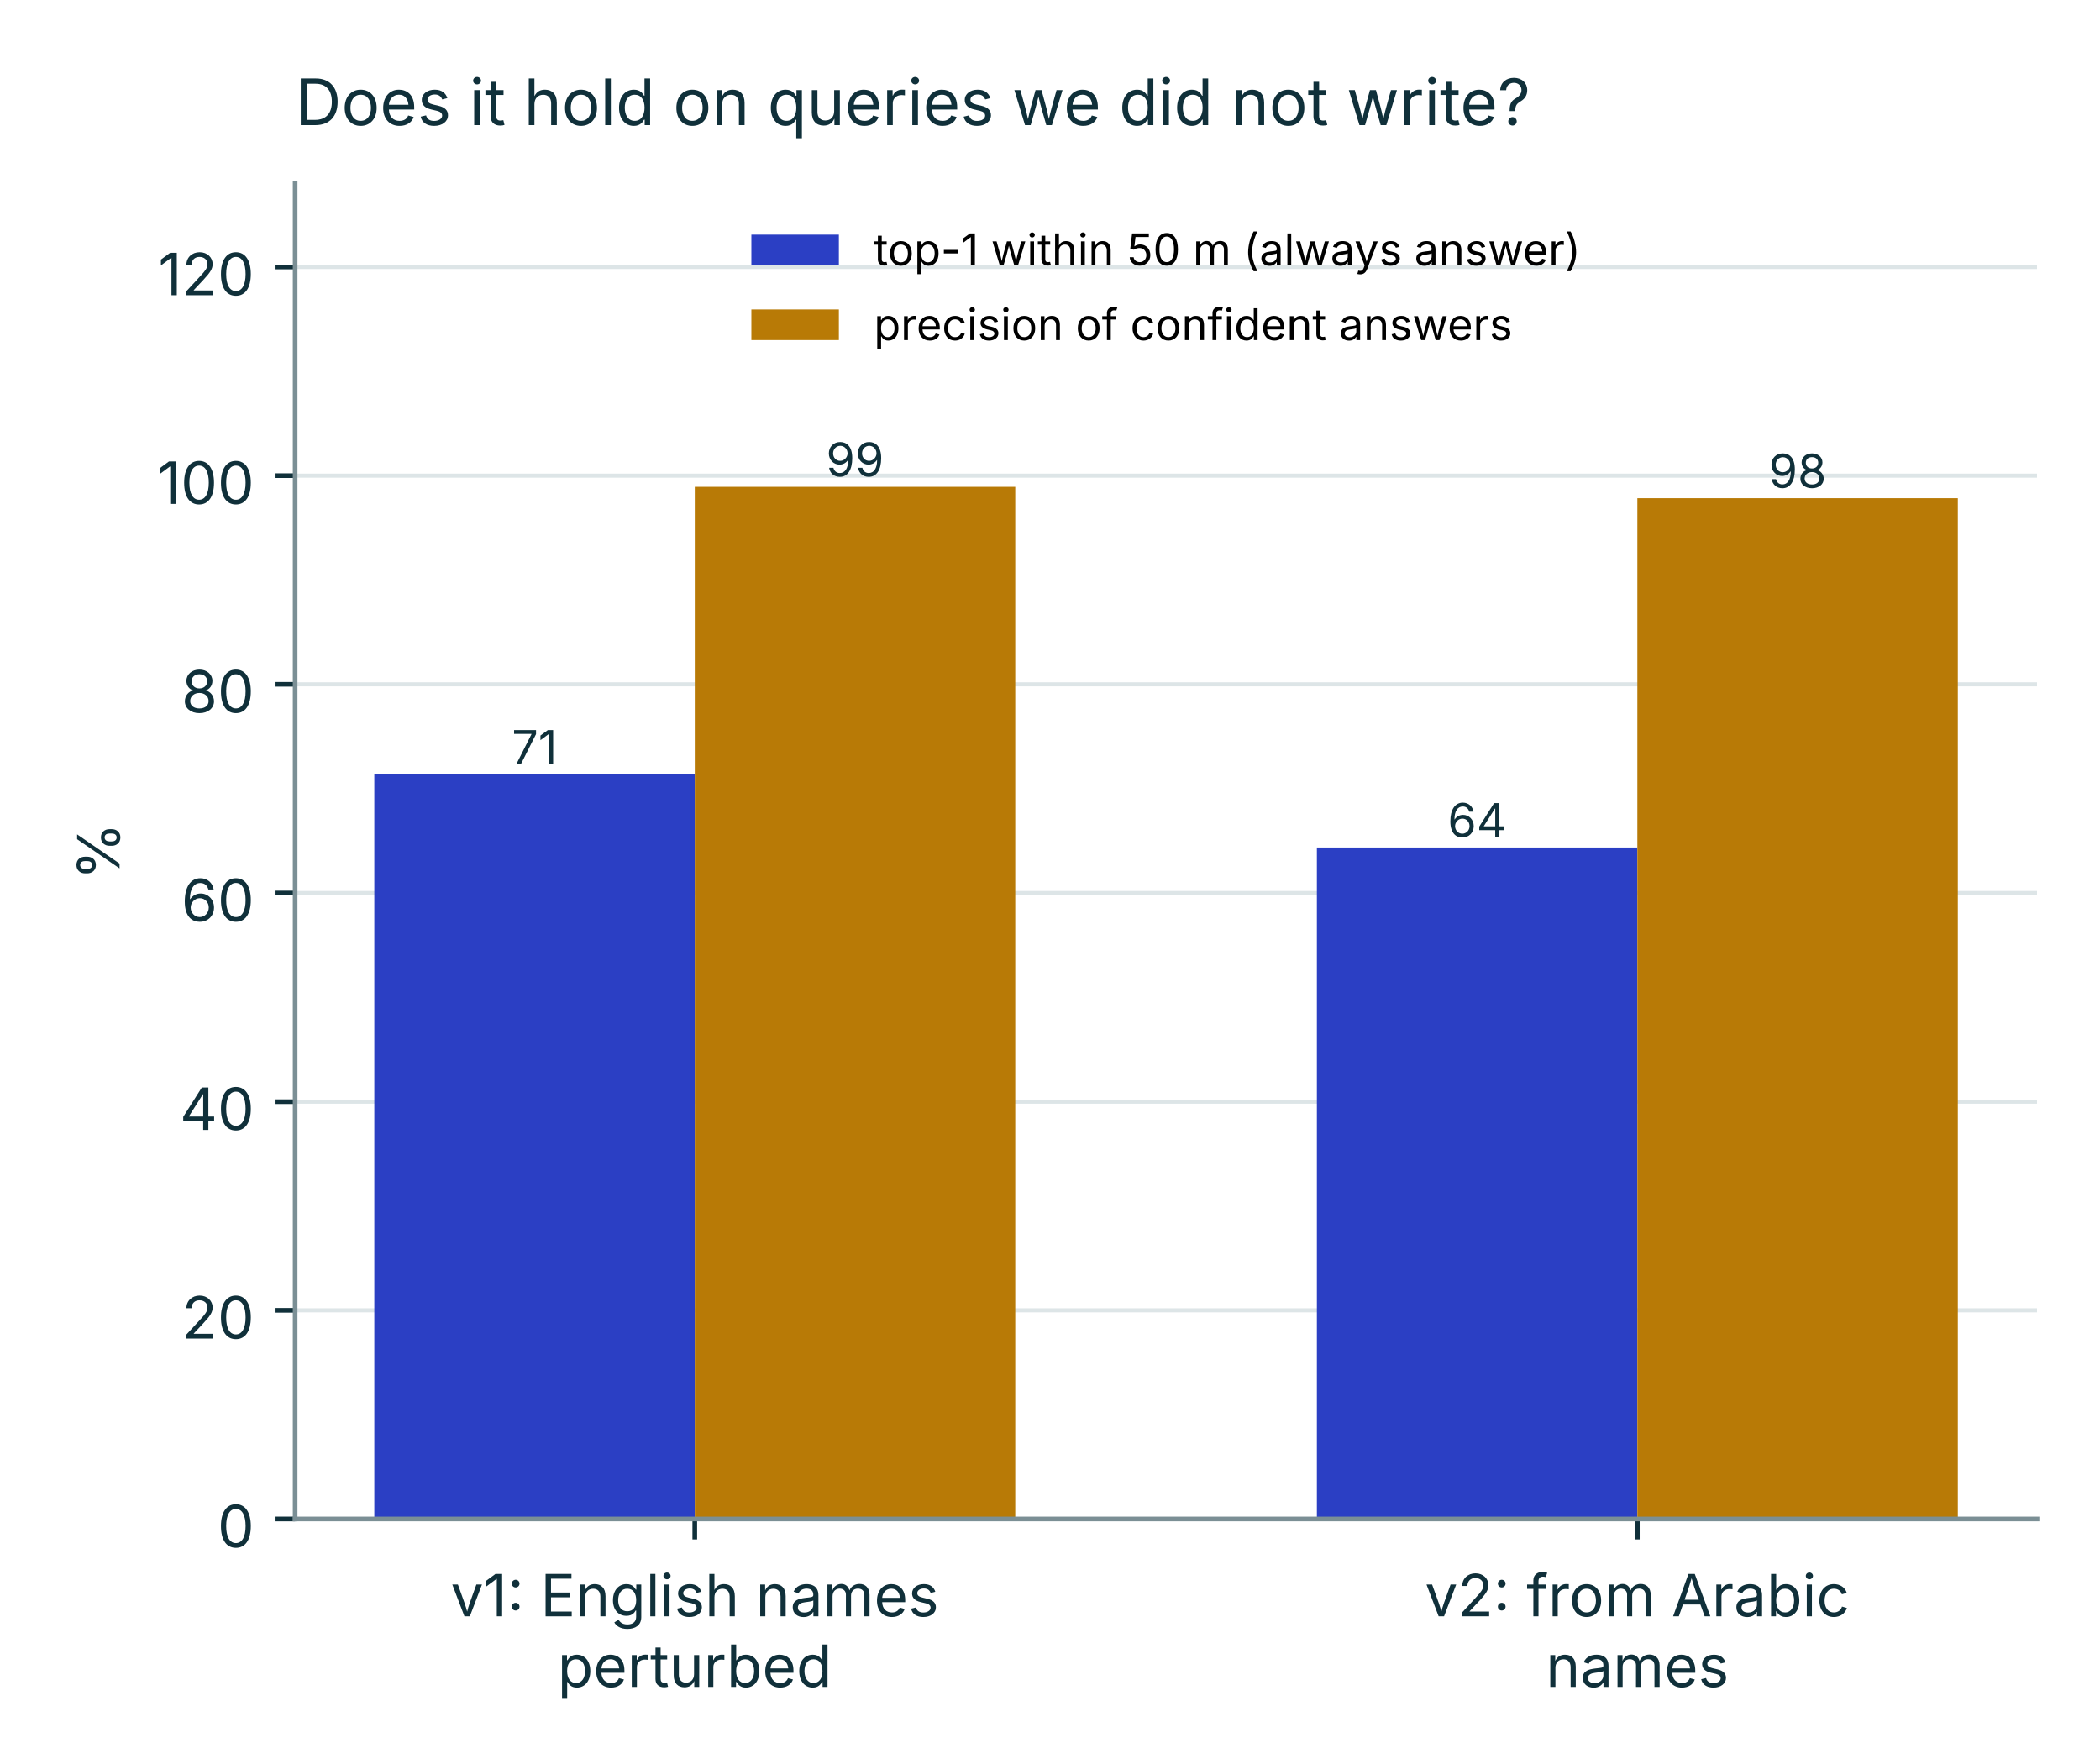
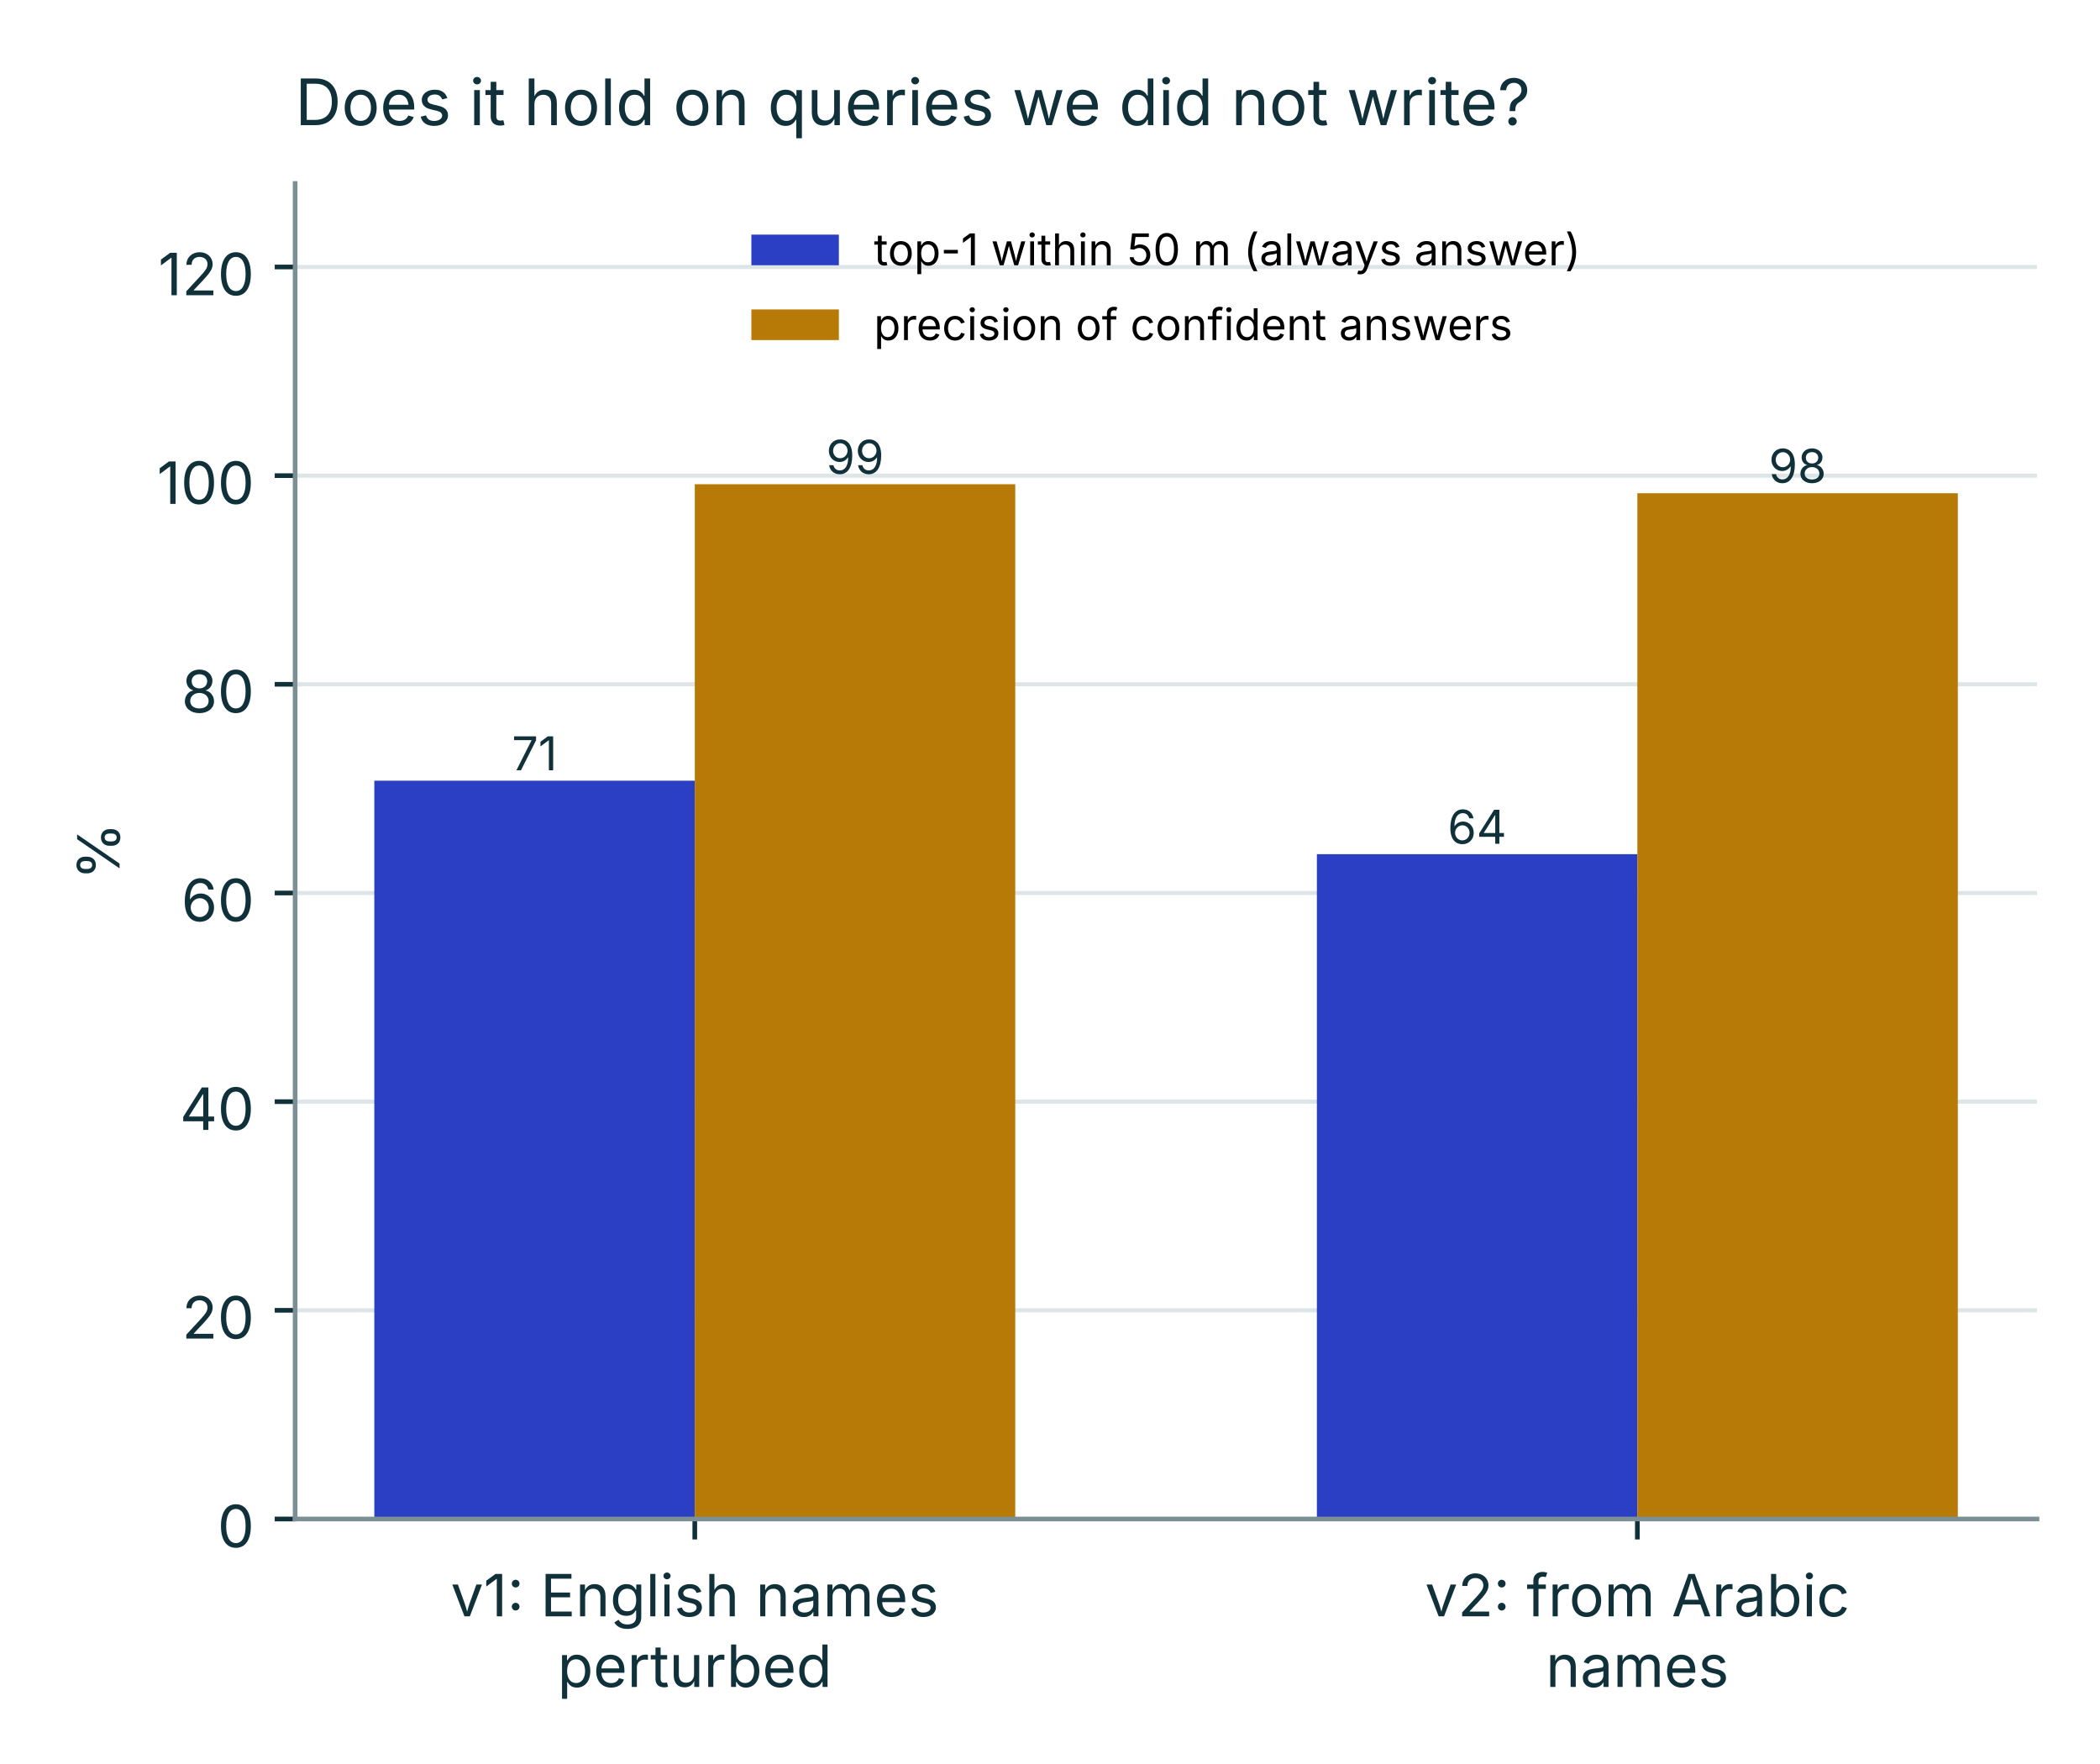
<svg xmlns="http://www.w3.org/2000/svg" xmlns:xlink="http://www.w3.org/1999/xlink" width="360pt" height="302.4pt" viewBox="0 0 360 302.4" version="1.1">
  <defs>
    <style type="text/css">*{stroke-linejoin: round; stroke-linecap: butt}</style>
  </defs>
  <g id="figure_1">
    <g id="patch_1">
      <path d="M 0 302.4  L 360 302.4  L 360 0  L 0 0  z " style="fill: #ffffff" />
    </g>
    <g id="axes_1">
      <g id="patch_2">
        <path d="M 50.595 260.401  L 349.2 260.401  L 349.2 31.456  L 50.595 31.456  z " style="fill: #ffffff" />
      </g>
      <g id="matplotlib.axis_1">
        <g id="xtick_1">
          <g id="line2d_1">
            <defs>
-               <path id="m94bf352d5c" d="M 0 0  L 0 3.5  " style="stroke: #10303a; stroke-width: 0.8" />
+               <path id="m3049eed5f6" d="M 0 0  L 0 3.5  " style="stroke: #10303a; stroke-width: 0.8" />
            </defs>
            <g>
-               <use xlink:href="#m94bf352d5c" x="119.106" y="260.401" style="fill: #10303a; stroke: #10303a; stroke-width: 0.8" />
+               <use xlink:href="#m3049eed5f6" x="119.106" y="260.401" style="fill: #10303a; stroke: #10303a; stroke-width: 0.8" />
            </g>
          </g>
          <g id="text_1">
            <g style="fill: #10303a" transform="translate(77.27065 277.0883) scale(0.1 -0.1)">
              <defs>
                <path id="Inter-Regular-3d6" d="M 1503 0  L 2094 0  L 3428 3494  L 2813 3494  L 2069 1422  C 1959 1119 1878 813 1800 522  C 1719 813 1638 1119 1528 1422  L 784 3494  L 169 3494  L 1503 0  z " transform="scale(0.015625)" />
                <path id="Inter-Regular-540" d="M 2041 4656  L 1313 4656  L 300 3909  L 300 3272  L 1425 4106  L 1456 4106  L 1456 0  L 2041 0  L 2041 4656  z " transform="scale(0.015625)" />
                <path id="Inter-Regular-5e4" d="M 922 641  C 1156 641 1344 828 1344 1063  C 1344 1297 1156 1484 922 1484  C 688 1484 500 1297 500 1063  C 500 828 688 641 922 641  z M 922 3169  C 1156 3169 1344 3356 1344 3591  C 1344 3825 1156 4013 922 4013  C 688 4013 500 3825 500 3591  C 500 3356 688 3169 922 3169  z " transform="scale(0.015625)" />
                <path id="Inter-Regular-6eb" transform="scale(0.015625)" />
                <path id="Inter-Regular-5f" d="M 563 0  L 3428 0  L 3428 525  L 1156 525  L 1156 2088  L 3247 2088  L 3247 2613  L 1156 2613  L 1156 4131  L 3400 4131  L 3400 4656  L 563 4656  L 563 0  z " transform="scale(0.015625)" />
                <path id="Inter-Regular-307" d="M 1056 2094  C 1056 2691 1434 3031 1938 3031  C 2425 3031 2725 2709 2725 2172  L 2725 0  L 3288 0  L 3288 2219  C 3288 3103 2813 3538 2106 3538  C 1638 3538 1263 3341 1038 2847  L 1034 3494  L 494 3494  L 494 0  L 1056 0  L 1056 2094  z " transform="scale(0.015625)" />
                <path id="Inter-Regular-293" d="M 1909 -1381  C 2759 -1381 3431 -994 3431 -91  L 3431 3494  L 2884 3494  L 2884 2934  L 2831 2934  C 2713 3122 2488 3538 1813 3538  C 941 3538 325 2844 325 1763  C 325 666 963 56 1800 56  C 2475 56 2697 441 2816 641  L 2869 641  L 2869 -59  C 2869 -634 2466 -891 1909 -891  C 1294 -891 1075 -578 928 -375  L 472 -669  C 688 -1053 1134 -1381 1909 -1381  z M 1894 556  C 1238 556 897 1056 897 1775  C 897 2472 1228 3034 1894 3034  C 2538 3034 2875 2516 2875 1775  C 2875 1013 2528 556 1894 556  z " transform="scale(0.015625)" />
                <path id="Inter-Regular-2e2" d="M 1056 4656  L 494 4656  L 494 0  L 1056 0  L 1056 4656  z " transform="scale(0.015625)" />
                <path id="Inter-Regular-2b2" d="M 494 0  L 1056 0  L 1056 3494  L 494 3494  L 494 0  z M 778 4066  C 994 4066 1172 4231 1172 4438  C 1172 4644 994 4809 778 4809  C 566 4809 388 4644 388 4438  C 388 4231 566 4066 778 4066  z " transform="scale(0.015625)" />
                <path id="Inter-Regular-369" d="M 1681 -75  C 2500 -75 3059 372 3059 984  C 3059 1463 2763 1778 2128 1928  L 1600 2053  C 1191 2150 1013 2294 1013 2553  C 1013 2844 1325 3059 1741 3059  C 2191 3059 2388 2816 2484 2566  L 2994 2697  C 2834 3188 2456 3538 1738 3538  C 994 3538 444 3119 444 2519  C 444 2028 747 1716 1381 1566  L 1963 1428  C 2306 1347 2475 1188 2475 947  C 2475 659 2163 419 1675 419  C 1256 419 972 591 872 975  L 338 847  C 463 244 963 -75 1681 -75  z " transform="scale(0.015625)" />
                <path id="Inter-Regular-29f" d="M 1056 2094  C 1056 2691 1434 3031 1938 3031  C 2425 3031 2725 2709 2725 2172  L 2725 0  L 3291 0  L 3291 2219  C 3291 3103 2813 3538 2106 3538  C 1650 3538 1284 3353 1056 2888  L 1056 4656  L 494 4656  L 494 0  L 1056 0  L 1056 2094  z " transform="scale(0.015625)" />
                <path id="Inter-Regular-1fc" d="M 1472 -81  C 2063 -81 2391 228 2509 475  L 2547 475  L 2547 0  L 3100 0  L 3100 2303  C 3100 3394 2259 3538 1791 3538  C 1250 3538 650 3344 381 2709  L 922 2531  C 1031 2775 1303 3044 1806 3044  C 2291 3044 2538 2794 2538 2359  L 2538 2341  C 2538 2081 2263 2100 1641 2022  C 994 1941 281 1794 281 994  C 281 306 809 -81 1472 -81  z M 1569 416  C 1150 416 847 603 847 966  C 847 1363 1206 1494 1616 1547  C 1831 1575 2444 1638 2538 1747  L 2538 1263  C 2538 834 2191 416 1569 416  z " transform="scale(0.015625)" />
                <path id="Inter-Regular-300" d="M 494 0  L 1056 0  L 1056 2200  C 1056 2756 1428 3044 1838 3044  C 2231 3044 2522 2784 2522 2397  L 2522 0  L 3084 0  L 3084 2281  C 3084 2722 3372 3044 3844 3044  C 4219 3044 4547 2844 4547 2341  L 4547 0  L 5113 0  L 5113 2356  C 5113 3166 4619 3556 4013 3556  C 3506 3556 3078 3284 2913 2844  C 2788 3275 2481 3556 2022 3556  C 1609 3556 1216 3325 1044 2853  L 1041 3494  L 494 3494  L 494 0  z " transform="scale(0.015625)" />
                <path id="Inter-Regular-267" d="M 1963 -75  C 2678 -75 3200 284 3363 813  L 2819 963  C 2688 606 2378 425 1966 425  C 1347 425 922 825 894 1556  L 3419 1556  L 3419 1791  C 3419 3081 2638 3538 1897 3538  C 944 3538 325 2791 325 1719  C 325 644 950 -75 1963 -75  z M 897 2031  C 931 2566 1297 3038 1897 3038  C 2472 3038 2794 2625 2847 2031  L 897 2031  z " transform="scale(0.015625)" />
              </defs>
              <use xlink:href="#Inter-Regular-3d6" />
              <use xlink:href="#Inter-Regular-540" transform="translate(56.20312 0)" />
              <use xlink:href="#Inter-Regular-5e4" transform="translate(96.875 0)" />
              <use xlink:href="#Inter-Regular-6eb" transform="translate(125.6875 0)" />
              <use xlink:href="#Inter-Regular-5f" transform="translate(153.8125 0)" />
              <use xlink:href="#Inter-Regular-307" transform="translate(213.9219 0)" />
              <use xlink:href="#Inter-Regular-293" transform="translate(273 0)" />
              <use xlink:href="#Inter-Regular-2e2" transform="translate(334.3281 0)" />
              <use xlink:href="#Inter-Regular-2b2" transform="translate(358.5469 0)" />
              <use xlink:href="#Inter-Regular-369" transform="translate(382.7656 0)" />
              <use xlink:href="#Inter-Regular-29f" transform="translate(435.5469 0)" />
              <use xlink:href="#Inter-Regular-6eb" transform="translate(494.6719 0)" />
              <use xlink:href="#Inter-Regular-307" transform="translate(522.7969 0)" />
              <use xlink:href="#Inter-Regular-1fc" transform="translate(581.875 0)" />
              <use xlink:href="#Inter-Regular-300" transform="translate(638.0312 0)" />
              <use xlink:href="#Inter-Regular-267" transform="translate(725.625 0)" />
              <use xlink:href="#Inter-Regular-369" transform="translate(783.9219 0)" />
            </g>
            <g style="fill: #10303a" transform="translate(95.57846 289.1879) scale(0.1 -0.1)">
              <defs>
                <path id="Inter-Regular-34d" d="M 494 -1306  L 1056 -1306  L 1056 541  L 1100 541  C 1216 347 1450 -75 2116 -75  C 2988 -75 3594 625 3594 1738  C 3594 2844 2984 3538 2113 3538  C 1431 3538 1216 3119 1100 2934  L 1038 2934  L 1038 3494  L 494 3494  L 494 -1306  z M 2031 428  C 1397 428 1050 966 1050 1744  C 1050 2516 1388 3034 2031 3034  C 2694 3034 3022 2469 3022 1744  C 3022 1009 2684 428 2031 428  z " transform="scale(0.015625)" />
                <path id="Inter-Regular-356" d="M 494 0  L 1056 0  L 1056 2188  C 1056 2659 1425 3000 1928 3000  C 2078 3000 2231 2975 2266 2969  L 2266 3534  C 2200 3538 2063 3544 1981 3544  C 1566 3544 1203 3309 1075 2956  L 1038 2956  L 1038 3494  L 494 3494  L 494 0  z " transform="scale(0.015625)" />
                <path id="Inter-Regular-37b" d="M 1869 3494  L 1150 3494  L 1150 4325  L 588 4325  L 588 3494  L 63 3494  L 63 3013  L 588 3013  L 588 863  C 588 291 944 -44 1547 -44  C 1691 -44 1850 -22 1966 19  L 1850 494  C 1756 475 1634 456 1563 456  C 1266 456 1150 594 1150 906  L 1150 3013  L 1869 3013  L 1869 3494  z " transform="scale(0.015625)" />
                <path id="Inter-Regular-395" d="M 1678 -44  C 2138 -44 2519 144 2747 653  L 2747 0  L 3291 0  L 3291 3494  L 2725 3494  L 2725 1400  C 2725 803 2347 463 1847 463  C 1359 463 1056 784 1056 1322  L 1056 3494  L 494 3494  L 494 1275  C 494 391 972 -44 1678 -44  z " transform="scale(0.015625)" />
                <path id="Inter-Regular-243" d="M 2116 -75  C 2988 -75 3594 625 3594 1738  C 3594 2844 2984 3538 2113 3538  C 1431 3538 1216 3119 1100 2934  L 1056 2934  L 1056 4656  L 494 4656  L 494 0  L 1038 0  L 1038 541  L 1100 541  C 1216 347 1450 -75 2116 -75  z M 2031 428  C 1397 428 1050 966 1050 1744  C 1050 2516 1388 3034 2031 3034  C 2694 3034 3022 2469 3022 1744  C 3022 1009 2684 428 2031 428  z " transform="scale(0.015625)" />
                <path id="Inter-Regular-256" d="M 1803 -75  C 2469 -75 2703 347 2819 541  L 2881 541  L 2881 0  L 3425 0  L 3425 4656  L 2863 4656  L 2863 2934  L 2819 2934  C 2703 3119 2488 3538 1806 3538  C 934 3538 325 2844 325 1738  C 325 625 931 -75 1803 -75  z M 1888 428  C 1234 428 897 1009 897 1744  C 897 2469 1225 3034 1888 3034  C 2531 3034 2869 2516 2869 1744  C 2869 966 2522 428 1888 428  z " transform="scale(0.015625)" />
              </defs>
              <use xlink:href="#Inter-Regular-34d" />
              <use xlink:href="#Inter-Regular-267" transform="translate(61.23438 0)" />
              <use xlink:href="#Inter-Regular-356" transform="translate(119.5312 0)" />
              <use xlink:href="#Inter-Regular-37b" transform="translate(158.7344 0)" />
              <use xlink:href="#Inter-Regular-395" transform="translate(191.4531 0)" />
              <use xlink:href="#Inter-Regular-356" transform="translate(250.5781 0)" />
              <use xlink:href="#Inter-Regular-243" transform="translate(289.7812 0)" />
              <use xlink:href="#Inter-Regular-267" transform="translate(351.0156 0)" />
              <use xlink:href="#Inter-Regular-256" transform="translate(409.3125 0)" />
            </g>
          </g>
        </g>
        <g id="xtick_2">
          <g id="line2d_2">
            <g>
-               <use xlink:href="#m94bf352d5c" x="280.689" y="260.401" style="fill: #10303a; stroke: #10303a; stroke-width: 0.8" />
+               <use xlink:href="#m3049eed5f6" x="280.689" y="260.401" style="fill: #10303a; stroke: #10303a; stroke-width: 0.8" />
            </g>
          </g>
          <g id="text_2">
            <g style="fill: #10303a" transform="translate(244.2794 277.0883) scale(0.1 -0.1)">
              <defs>
                <path id="Inter-Regular-541" d="M 481 0  L 3447 0  L 3447 522  L 1300 522  L 1300 559  L 2319 1644  C 3141 2519 3369 2916 3369 3419  C 3369 4147 2778 4719 1947 4719  C 1119 4719 494 4159 494 3334  L 1063 3334  C 1063 3859 1400 4203 1931 4203  C 2428 4203 2806 3900 2806 3413  C 2806 2984 2544 2666 2028 2106  L 481 428  L 481 0  z " transform="scale(0.015625)" />
                <path id="Inter-Regular-288" d="M 2119 3494  L 1313 3494  L 1313 3834  C 1313 4172 1463 4353 1809 4353  C 1966 4353 2053 4319 2113 4300  L 2269 4781  C 2184 4819 2009 4875 1744 4875  C 1234 4875 750 4566 750 3959  L 750 3494  L 63 3494  L 63 3013  L 750 3013  L 750 0  L 1313 0  L 1313 3013  L 2119 3013  L 2119 3494  z " transform="scale(0.015625)" />
                <path id="Inter-Regular-318" d="M 1916 -75  C 2869 -75 3513 647 3513 1725  C 3513 2819 2869 3538 1916 3538  C 966 3538 325 2819 325 1725  C 325 647 966 -75 1916 -75  z M 1916 428  C 1219 428 897 1038 897 1725  C 897 2422 1219 3034 1916 3034  C 2622 3034 2944 2419 2944 1725  C 2944 1038 2622 428 1916 428  z " transform="scale(0.015625)" />
                <path id="Inter-Regular-2" d="M 163 0  L 794 0  L 1244 1300  L 3163 1300  L 3628 0  L 4253 0  L 2541 4656  L 1853 4656  L 163 0  z M 1425 1819  L 1753 2763  C 1853 3050 1997 3494 2194 4181  C 2391 3506 2528 3075 2641 2763  L 2978 1819  L 1425 1819  z " transform="scale(0.015625)" />
                <path id="Inter-Regular-24b" d="M 1916 -75  C 2600 -75 3156 297 3344 919  L 2806 1072  C 2703 694 2384 428 1916 428  C 1219 428 897 1038 897 1725  C 897 2422 1219 3034 1916 3034  C 2375 3034 2688 2778 2791 2419  L 3331 2572  C 3141 3181 2591 3538 1916 3538  C 966 3538 325 2819 325 1725  C 325 647 966 -75 1916 -75  z " transform="scale(0.015625)" />
              </defs>
              <use xlink:href="#Inter-Regular-3d6" />
              <use xlink:href="#Inter-Regular-541" transform="translate(56.20312 0)" />
              <use xlink:href="#Inter-Regular-5e4" transform="translate(117.1875 0)" />
              <use xlink:href="#Inter-Regular-6eb" transform="translate(146 0)" />
              <use xlink:href="#Inter-Regular-288" transform="translate(174.125 0)" />
              <use xlink:href="#Inter-Regular-356" transform="translate(211.1406 0)" />
              <use xlink:href="#Inter-Regular-318" transform="translate(247.125 0)" />
              <use xlink:href="#Inter-Regular-300" transform="translate(307.0938 0)" />
              <use xlink:href="#Inter-Regular-6eb" transform="translate(394.6875 0)" />
              <use xlink:href="#Inter-Regular-2" transform="translate(422.8125 0)" />
              <use xlink:href="#Inter-Regular-356" transform="translate(491.8125 0)" />
              <use xlink:href="#Inter-Regular-1fc" transform="translate(529.4531 0)" />
              <use xlink:href="#Inter-Regular-243" transform="translate(585.6094 0)" />
              <use xlink:href="#Inter-Regular-2b2" transform="translate(646.8438 0)" />
              <use xlink:href="#Inter-Regular-24b" transform="translate(671.0625 0)" />
            </g>
            <g style="fill: #10303a" transform="translate(264.9935 289.1879) scale(0.1 -0.1)">
              <use xlink:href="#Inter-Regular-307" />
              <use xlink:href="#Inter-Regular-1fc" transform="translate(59.07812 0)" />
              <use xlink:href="#Inter-Regular-300" transform="translate(115.2344 0)" />
              <use xlink:href="#Inter-Regular-267" transform="translate(202.8281 0)" />
              <use xlink:href="#Inter-Regular-369" transform="translate(261.125 0)" />
            </g>
          </g>
        </g>
      </g>
      <g id="matplotlib.axis_2">
        <g id="ytick_1">
          <g id="line2d_3">
-             <path d="M 50.595 260.401  L 349.2 260.401  " clip-path="url(#p50909c26cb)" style="fill: none; stroke: #dde5e7; stroke-width: 0.7; stroke-linecap: square" />
+             <path d="M 50.595 260.401  L 349.2 260.401  " clip-path="url(#pe758e7f4e5)" style="fill: none; stroke: #dde5e7; stroke-width: 0.7; stroke-linecap: square" />
          </g>
          <g id="line2d_4">
            <defs>
-               <path id="me80dc0045d" d="M 0 0  L -3.5 0  " style="stroke: #10303a; stroke-width: 0.8" />
+               <path id="m5ce93811ae" d="M 0 0  L -3.5 0  " style="stroke: #10303a; stroke-width: 0.8" />
            </defs>
            <g>
-               <use xlink:href="#me80dc0045d" x="50.595" y="260.401" style="fill: #10303a; stroke: #10303a; stroke-width: 0.8" />
+               <use xlink:href="#m5ce93811ae" x="50.595" y="260.401" style="fill: #10303a; stroke: #10303a; stroke-width: 0.8" />
            </g>
          </g>
          <g id="text_3">
            <g style="fill: #10303a" transform="translate(37.28523 265.2445) scale(0.1 -0.1)">
              <defs>
                <path id="Inter-Regular-53f" d="M 2019 -63  C 3059 -63 3656 809 3656 2325  C 3656 3834 3050 4719 2019 4719  C 988 4719 381 3834 381 2325  C 381 806 981 -63 2019 -63  z M 2019 456  C 1338 456 953 1144 953 2325  C 953 3509 1338 4203 2019 4203  C 2700 4203 3084 3513 3084 2325  C 3084 1144 2700 456 2019 456  z " transform="scale(0.015625)" />
              </defs>
              <use xlink:href="#Inter-Regular-53f" />
            </g>
          </g>
        </g>
        <g id="ytick_2">
          <g id="line2d_5">
-             <path d="M 50.595 224.628  L 349.2 224.628  " clip-path="url(#p50909c26cb)" style="fill: none; stroke: #dde5e7; stroke-width: 0.7; stroke-linecap: square" />
+             <path d="M 50.595 224.628  L 349.2 224.628  " clip-path="url(#pe758e7f4e5)" style="fill: none; stroke: #dde5e7; stroke-width: 0.7; stroke-linecap: square" />
          </g>
          <g id="line2d_6">
            <g>
-               <use xlink:href="#me80dc0045d" x="50.595" y="224.628" style="fill: #10303a; stroke: #10303a; stroke-width: 0.8" />
+               <use xlink:href="#m5ce93811ae" x="50.595" y="224.628" style="fill: #10303a; stroke: #10303a; stroke-width: 0.8" />
            </g>
          </g>
          <g id="text_4">
            <g style="fill: #10303a" transform="translate(31.1868 229.4719) scale(0.1 -0.1)">
              <use xlink:href="#Inter-Regular-541" />
              <use xlink:href="#Inter-Regular-53f" transform="translate(60.98438 0)" />
            </g>
          </g>
        </g>
        <g id="ytick_3">
          <g id="line2d_7">
-             <path d="M 50.595 188.856  L 349.2 188.856  " clip-path="url(#p50909c26cb)" style="fill: none; stroke: #dde5e7; stroke-width: 0.7; stroke-linecap: square" />
+             <path d="M 50.595 188.856  L 349.2 188.856  " clip-path="url(#pe758e7f4e5)" style="fill: none; stroke: #dde5e7; stroke-width: 0.7; stroke-linecap: square" />
          </g>
          <g id="line2d_8">
            <g>
-               <use xlink:href="#me80dc0045d" x="50.595" y="188.856" style="fill: #10303a; stroke: #10303a; stroke-width: 0.8" />
+               <use xlink:href="#m5ce93811ae" x="50.595" y="188.856" style="fill: #10303a; stroke: #10303a; stroke-width: 0.8" />
            </g>
          </g>
          <g id="text_5">
            <g style="fill: #10303a" transform="translate(30.82586 193.6994) scale(0.1 -0.1)">
              <defs>
                <path id="Inter-Regular-544" d="M 375 947  L 2566 947  L 2566 0  L 3134 0  L 3134 947  L 3766 947  L 3766 1469  L 3134 1469  L 3134 4656  L 2413 4656  L 375 1431  L 375 947  z M 2569 1469  L 1009 1469  L 1009 1506  L 2531 3913  L 2569 3913  L 2569 1469  z " transform="scale(0.015625)" />
              </defs>
              <use xlink:href="#Inter-Regular-544" />
              <use xlink:href="#Inter-Regular-53f" transform="translate(64.59375 0)" />
            </g>
          </g>
        </g>
        <g id="ytick_4">
          <g id="line2d_9">
-             <path d="M 50.595 153.083  L 349.2 153.083  " clip-path="url(#p50909c26cb)" style="fill: none; stroke: #dde5e7; stroke-width: 0.7; stroke-linecap: square" />
+             <path d="M 50.595 153.083  L 349.2 153.083  " clip-path="url(#pe758e7f4e5)" style="fill: none; stroke: #dde5e7; stroke-width: 0.7; stroke-linecap: square" />
          </g>
          <g id="line2d_10">
            <g>
-               <use xlink:href="#me80dc0045d" x="50.595" y="153.083" style="fill: #10303a; stroke: #10303a; stroke-width: 0.8" />
+               <use xlink:href="#m5ce93811ae" x="50.595" y="153.083" style="fill: #10303a; stroke: #10303a; stroke-width: 0.8" />
            </g>
          </g>
          <g id="text_6">
            <g style="fill: #10303a" transform="translate(31.08367 157.9268) scale(0.1 -0.1)">
              <defs>
                <path id="Inter-Regular-547" d="M 2019 -63  C 2969 -63 3588 634 3588 1503  C 3588 2403 2925 3044 2128 3044  C 1644 3044 1231 2813 981 2425  L 944 2425  C 944 3544 1375 4194 2091 4194  C 2575 4194 2866 3888 2969 3484  L 3550 3484  C 3438 4216 2872 4719 2091 4719  C 1034 4719 381 3788 381 2150  C 381 434 1241 -63 2019 -63  z M 2019 459  C 1447 459 1028 947 1028 1497  C 1028 2041 1469 2528 2034 2528  C 2597 2528 3013 2072 3013 1503  C 3013 922 2578 459 2019 459  z " transform="scale(0.015625)" />
              </defs>
              <use xlink:href="#Inter-Regular-547" />
              <use xlink:href="#Inter-Regular-53f" transform="translate(62.01562 0)" />
            </g>
          </g>
        </g>
        <g id="ytick_5">
          <g id="line2d_11">
-             <path d="M 50.595 117.31  L 349.2 117.31  " clip-path="url(#p50909c26cb)" style="fill: none; stroke: #dde5e7; stroke-width: 0.7; stroke-linecap: square" />
+             <path d="M 50.595 117.31  L 349.2 117.31  " clip-path="url(#pe758e7f4e5)" style="fill: none; stroke: #dde5e7; stroke-width: 0.7; stroke-linecap: square" />
          </g>
          <g id="line2d_12">
            <g>
-               <use xlink:href="#me80dc0045d" x="50.595" y="117.31" style="fill: #10303a; stroke: #10303a; stroke-width: 0.8" />
+               <use xlink:href="#m5ce93811ae" x="50.595" y="117.31" style="fill: #10303a; stroke: #10303a; stroke-width: 0.8" />
            </g>
          </g>
          <g id="text_7">
            <g style="fill: #10303a" transform="translate(31.0993 122.1542) scale(0.1 -0.1)">
              <defs>
                <path id="Inter-Regular-549" d="M 1978 -63  C 2916 -63 3578 478 3578 1238  C 3578 1825 3175 2325 2669 2419  L 2669 2444  C 3109 2559 3403 2988 3403 3481  C 3403 4191 2794 4719 1978 4719  C 1150 4719 550 4191 550 3481  C 550 2988 838 2559 1291 2444  L 1291 2419  C 769 2325 381 1825 381 1238  C 381 478 1031 -63 1978 -63  z M 1978 453  C 1350 453 966 775 966 1269  C 966 1784 1391 2153 1978 2153  C 2553 2153 2984 1784 2984 1269  C 2984 775 2594 453 1978 453  z M 1978 2650  C 1475 2650 1125 2966 1125 3438  C 1125 3903 1463 4206 1978 4206  C 2484 4206 2828 3903 2828 3438  C 2828 2966 2469 2650 1978 2650  z " transform="scale(0.015625)" />
              </defs>
              <use xlink:href="#Inter-Regular-549" />
              <use xlink:href="#Inter-Regular-53f" transform="translate(61.85938 0)" />
            </g>
          </g>
        </g>
        <g id="ytick_6">
          <g id="line2d_13">
-             <path d="M 50.595 81.538  L 349.2 81.538  " clip-path="url(#p50909c26cb)" style="fill: none; stroke: #dde5e7; stroke-width: 0.7; stroke-linecap: square" />
+             <path d="M 50.595 81.538  L 349.2 81.538  " clip-path="url(#pe758e7f4e5)" style="fill: none; stroke: #dde5e7; stroke-width: 0.7; stroke-linecap: square" />
          </g>
          <g id="line2d_14">
            <g>
-               <use xlink:href="#me80dc0045d" x="50.595" y="81.538" style="fill: #10303a; stroke: #10303a; stroke-width: 0.8" />
+               <use xlink:href="#m5ce93811ae" x="50.595" y="81.538" style="fill: #10303a; stroke: #10303a; stroke-width: 0.8" />
            </g>
          </g>
          <g id="text_8">
            <g style="fill: #10303a" transform="translate(26.90867 86.38162) scale(0.1 -0.1)">
              <use xlink:href="#Inter-Regular-540" />
              <use xlink:href="#Inter-Regular-53f" transform="translate(40.67188 0)" />
              <use xlink:href="#Inter-Regular-53f" transform="translate(103.7656 0)" />
            </g>
          </g>
        </g>
        <g id="ytick_7">
          <g id="line2d_15">
-             <path d="M 50.595 45.765  L 349.2 45.765  " clip-path="url(#p50909c26cb)" style="fill: none; stroke: #dde5e7; stroke-width: 0.7; stroke-linecap: square" />
+             <path d="M 50.595 45.765  L 349.2 45.765  " clip-path="url(#pe758e7f4e5)" style="fill: none; stroke: #dde5e7; stroke-width: 0.7; stroke-linecap: square" />
          </g>
          <g id="line2d_16">
            <g>
-               <use xlink:href="#me80dc0045d" x="50.595" y="45.765" style="fill: #10303a; stroke: #10303a; stroke-width: 0.8" />
+               <use xlink:href="#m5ce93811ae" x="50.595" y="45.765" style="fill: #10303a; stroke: #10303a; stroke-width: 0.8" />
            </g>
          </g>
          <g id="text_9">
            <g style="fill: #10303a" transform="translate(27.11961 50.60903) scale(0.1 -0.1)">
              <use xlink:href="#Inter-Regular-540" />
              <use xlink:href="#Inter-Regular-541" transform="translate(40.67188 0)" />
              <use xlink:href="#Inter-Regular-53f" transform="translate(101.6562 0)" />
            </g>
          </g>
        </g>
        <g id="text_10">
          <g style="fill: #10303a" transform="translate(20.49656 150.8379) rotate(-90) scale(0.1 -0.1)">
            <defs>
              <path id="Inter-Regular-6ca" d="M 4656 -91  C 5247 -91 5566 344 5566 856  L 5566 1100  C 5566 1609 5256 2044 4656 2044  C 4069 2044 3741 1613 3741 1100  L 3741 856  C 3741 344 4059 -91 4656 -91  z M 1634 2597  C 2225 2597 2544 3031 2544 3544  L 2544 3788  C 2544 4297 2234 4731 1634 4731  C 1047 4731 719 4300 719 3788  L 719 3544  C 719 3031 1038 2597 1634 2597  z M 1263 0  L 1791 0  L 4991 4656  L 4463 4656  L 1263 0  z M 4656 319  C 4334 319 4219 578 4219 856  L 4219 1100  C 4219 1375 4344 1638 4656 1638  C 4981 1638 5088 1375 5088 1100  L 5088 856  C 5088 578 4972 319 4656 319  z M 1634 3006  C 1313 3006 1197 3266 1197 3544  L 1197 3788  C 1197 4063 1322 4325 1634 4325  C 1959 4325 2066 4063 2066 3788  L 2066 3544  C 2066 3266 1950 3006 1634 3006  z " transform="scale(0.015625)" />
            </defs>
            <use xlink:href="#Inter-Regular-6ca" />
          </g>
        </g>
      </g>
      <g id="patch_3">
-         <path d="M 64.168 260.401  L 119.106 260.401  L 119.106 132.764  L 64.168 132.764  z " clip-path="url(#p50909c26cb)" style="fill: #2b3fc4" />
+         <path d="M 64.168 260.401  L 119.106 260.401  L 119.106 133.837  L 64.168 133.837  z " clip-path="url(#pe758e7f4e5)" style="fill: #2b3fc4" />
      </g>
      <g id="patch_4">
-         <path d="M 225.751 260.401  L 280.689 260.401  L 280.689 145.285  L 225.751 145.285  z " clip-path="url(#p50909c26cb)" style="fill: #2b3fc4" />
+         <path d="M 225.751 260.401  L 280.689 260.401  L 280.689 146.429  L 225.751 146.429  z " clip-path="url(#pe758e7f4e5)" style="fill: #2b3fc4" />
      </g>
      <g id="patch_5">
-         <path d="M 119.106 260.401  L 174.044 260.401  L 174.044 83.457  L 119.106 83.457  z " clip-path="url(#p50909c26cb)" style="fill: #b87a06" />
+         <path d="M 119.106 260.401  L 174.044 260.401  L 174.044 83.012  L 119.106 83.012  z " clip-path="url(#pe758e7f4e5)" style="fill: #b87a06" />
      </g>
      <g id="patch_6">
-         <path d="M 280.689 260.401  L 335.627 260.401  L 335.627 85.406  L 280.689 85.406  z " clip-path="url(#p50909c26cb)" style="fill: #b87a06" />
+         <path d="M 280.689 260.401  L 335.627 260.401  L 335.627 84.552  L 280.689 84.552  z " clip-path="url(#pe758e7f4e5)" style="fill: #b87a06" />
      </g>
      <g id="patch_7">
        <path d="M 50.595 260.401  L 50.595 31.456  " style="fill: none; stroke: #7b8f95; stroke-width: 0.8; stroke-linejoin: miter; stroke-linecap: square" />
      </g>
      <g id="patch_8">
        <path d="M 50.595 260.401  L 349.2 260.401  " style="fill: none; stroke: #7b8f95; stroke-width: 0.8; stroke-linejoin: miter; stroke-linecap: square" />
      </g>
      <g id="text_11">
-         <g style="fill: #10303a" transform="translate(87.74607 130.9756) scale(0.08 -0.08)">
+         <g style="fill: #10303a" transform="translate(87.74607 132.0488) scale(0.08 -0.08)">
          <defs>
            <path id="Inter-Regular-548" d="M 625 0  L 1250 0  L 3316 4103  L 3316 4656  L 306 4656  L 306 4134  L 2694 4134  L 2694 4097  L 625 0  z " transform="scale(0.015625)" />
          </defs>
          <use xlink:href="#Inter-Regular-548" />
          <use xlink:href="#Inter-Regular-540" transform="translate(56.59375 0)" />
        </g>
      </g>
      <g id="text_12">
-         <g style="fill: #10303a" transform="translate(248.1553 143.496) scale(0.08 -0.08)">
+         <g style="fill: #10303a" transform="translate(248.1553 144.6407) scale(0.08 -0.08)">
          <use xlink:href="#Inter-Regular-547" />
          <use xlink:href="#Inter-Regular-544" transform="translate(62.01562 0)" />
        </g>
      </g>
      <g id="text_13">
-         <g style="fill: #10303a" transform="translate(141.6137 81.66791) scale(0.08 -0.08)">
+         <g style="fill: #10303a" transform="translate(141.6137 81.22369) scale(0.08 -0.08)">
          <defs>
            <path id="Inter-Regular-54a" d="M 1884 -63  C 2938 -63 3588 866 3588 2513  C 3588 4225 2728 4706 1963 4719  C 1006 4734 381 4025 381 3156  C 381 2259 1044 1616 1847 1616  C 2334 1616 2744 1856 2994 2238  L 3031 2238  C 3031 1109 2594 463 1884 463  C 1394 463 1103 772 1006 1184  L 419 1184  C 528 441 1094 -63 1884 -63  z M 1934 2134  C 1372 2134 963 2588 963 3159  C 963 3734 1391 4197 1953 4197  C 2525 4197 2947 3706 2947 3172  C 2947 2625 2500 2134 1934 2134  z " transform="scale(0.015625)" />
          </defs>
          <use xlink:href="#Inter-Regular-54a" />
          <use xlink:href="#Inter-Regular-54a" transform="translate(62.01562 0)" />
        </g>
      </g>
      <g id="text_14">
-         <g style="fill: #10303a" transform="translate(303.2029 83.61777) scale(0.08 -0.08)">
+         <g style="fill: #10303a" transform="translate(303.2029 82.76378) scale(0.08 -0.08)">
          <use xlink:href="#Inter-Regular-54a" />
          <use xlink:href="#Inter-Regular-549" transform="translate(62.01562 0)" />
        </g>
      </g>
      <g id="text_15">
        <g style="fill: #10303a" transform="translate(50.59461 21.45625) scale(0.11 -0.11)">
          <defs>
            <path id="Inter-Regular-54" d="M 2016 0  C 3434 0 4238 881 4238 2338  C 4238 3781 3434 4656 2075 4656  L 563 4656  L 563 0  L 2016 0  z M 1156 525  L 1156 4131  L 2034 4131  C 3113 4131 3663 3456 3663 2338  C 3663 1206 3113 525 1978 525  L 1156 525  z " transform="scale(0.015625)" />
            <path id="Inter-Regular-353" d="M 3425 -1306  L 3425 3494  L 2881 3494  L 2881 2934  L 2819 2934  C 2703 3119 2488 3538 1806 3538  C 934 3538 325 2844 325 1738  C 325 625 931 -75 1803 -75  C 2469 -75 2703 347 2819 541  L 2863 541  L 2863 -1306  L 3425 -1306  z M 1888 428  C 1234 428 897 1009 897 1744  C 897 2469 1225 3034 1888 3034  C 2531 3034 2869 2516 2869 1744  C 2869 966 2522 428 1888 428  z " transform="scale(0.015625)" />
            <path id="Inter-Regular-3da" d="M 1278 0  L 1838 0  L 2291 1581  C 2403 1972 2513 2409 2619 2853  C 2725 2406 2831 1981 2947 1581  L 3400 0  L 3959 0  L 5019 3494  L 4422 3494  L 3997 1969  C 3891 1588 3775 1147 3659 613  C 3550 1153 3438 1597 3338 1969  L 2925 3494  L 2325 3494  L 1906 1969  C 1800 1581 1688 1134 1575 603  C 1459 1159 1341 1603 1241 1969  L 816 3494  L 219 3494  L 1278 0  z " transform="scale(0.015625)" />
            <path id="Inter-Regular-599" d="M 1197 1403  L 1763 1403  L 1763 1438  C 1763 1991 1916 2144 2319 2391  C 2722 2638 2953 2988 2953 3491  C 2953 4203 2428 4719 1619 4719  C 881 4719 288 4269 256 3484  L 850 3484  C 884 4003 1250 4222 1619 4222  C 2041 4222 2378 3947 2378 3513  C 2378 3150 2166 2897 1891 2731  C 1459 2472 1197 2291 1197 1438  L 1197 1403  z M 1488 -41  C 1719 -41 1906 147 1906 378  C 1906 613 1719 800 1488 800  C 1253 800 1066 613 1066 378  C 1066 147 1253 -41 1488 -41  z " transform="scale(0.015625)" />
          </defs>
          <use xlink:href="#Inter-Regular-54" />
          <use xlink:href="#Inter-Regular-318" transform="translate(72.17188 0)" />
          <use xlink:href="#Inter-Regular-267" transform="translate(132.1406 0)" />
          <use xlink:href="#Inter-Regular-369" transform="translate(190.4375 0)" />
          <use xlink:href="#Inter-Regular-6eb" transform="translate(243.2188 0)" />
          <use xlink:href="#Inter-Regular-2b2" transform="translate(271.3438 0)" />
          <use xlink:href="#Inter-Regular-37b" transform="translate(295.5625 0)" />
          <use xlink:href="#Inter-Regular-6eb" transform="translate(328.2812 0)" />
          <use xlink:href="#Inter-Regular-29f" transform="translate(356.4062 0)" />
          <use xlink:href="#Inter-Regular-318" transform="translate(415.5312 0)" />
          <use xlink:href="#Inter-Regular-2e2" transform="translate(475.5 0)" />
          <use xlink:href="#Inter-Regular-256" transform="translate(499.7188 0)" />
          <use xlink:href="#Inter-Regular-6eb" transform="translate(560.9531 0)" />
          <use xlink:href="#Inter-Regular-318" transform="translate(589.0781 0)" />
          <use xlink:href="#Inter-Regular-307" transform="translate(649.0469 0)" />
          <use xlink:href="#Inter-Regular-6eb" transform="translate(708.125 0)" />
          <use xlink:href="#Inter-Regular-353" transform="translate(736.25 0)" />
          <use xlink:href="#Inter-Regular-395" transform="translate(797.4844 0)" />
          <use xlink:href="#Inter-Regular-267" transform="translate(856.6094 0)" />
          <use xlink:href="#Inter-Regular-356" transform="translate(914.9062 0)" />
          <use xlink:href="#Inter-Regular-2b2" transform="translate(954.1094 0)" />
          <use xlink:href="#Inter-Regular-267" transform="translate(978.3281 0)" />
          <use xlink:href="#Inter-Regular-369" transform="translate(1036.625 0)" />
          <use xlink:href="#Inter-Regular-6eb" transform="translate(1089.406 0)" />
          <use xlink:href="#Inter-Regular-3da" transform="translate(1117.531 0)" />
          <use xlink:href="#Inter-Regular-267" transform="translate(1197.562 0)" />
          <use xlink:href="#Inter-Regular-6eb" transform="translate(1255.859 0)" />
          <use xlink:href="#Inter-Regular-256" transform="translate(1283.984 0)" />
          <use xlink:href="#Inter-Regular-2b2" transform="translate(1345.219 0)" />
          <use xlink:href="#Inter-Regular-256" transform="translate(1369.438 0)" />
          <use xlink:href="#Inter-Regular-6eb" transform="translate(1430.672 0)" />
          <use xlink:href="#Inter-Regular-307" transform="translate(1458.797 0)" />
          <use xlink:href="#Inter-Regular-318" transform="translate(1517.875 0)" />
          <use xlink:href="#Inter-Regular-37b" transform="translate(1577.844 0)" />
          <use xlink:href="#Inter-Regular-6eb" transform="translate(1610.562 0)" />
          <use xlink:href="#Inter-Regular-3da" transform="translate(1638.688 0)" />
          <use xlink:href="#Inter-Regular-356" transform="translate(1720.531 0)" />
          <use xlink:href="#Inter-Regular-2b2" transform="translate(1759.734 0)" />
          <use xlink:href="#Inter-Regular-37b" transform="translate(1783.953 0)" />
          <use xlink:href="#Inter-Regular-267" transform="translate(1815.703 0)" />
          <use xlink:href="#Inter-Regular-599" transform="translate(1874 0)" />
        </g>
      </g>
      <g id="legend_1">
        <g id="patch_9">
          <path d="M 128.807 45.472  L 143.807 45.472  L 143.807 40.222  L 128.807 40.222  z " style="fill: #2b3fc4" />
        </g>
        <g id="text_16">
          <g transform="translate(149.8067 45.47187) scale(0.075 -0.075)">
            <defs>
              <path id="Inter-Regular-5b5" d="M 2494 2247  L 450 2247  L 450 1728  L 2494 1728  L 2494 2247  z " transform="scale(0.015625)" />
              <path id="Inter-Regular-545" d="M 1956 -63  C 2853 -63 3509 594 3509 1488  C 3509 2388 2881 3047 2028 3047  C 1706 3047 1397 2934 1206 2775  L 1181 2775  L 1341 4134  L 3291 4134  L 3291 4656  L 841 4656  L 566 2350  L 1122 2281  C 1306 2422 1631 2525 1919 2525  C 2503 2525 2928 2078 2928 1478  C 2928 888 2519 459 1956 459  C 1488 459 1106 759 1069 1175  L 494 1175  C 525 463 1138 -63 1956 -63  z " transform="scale(0.015625)" />
              <path id="Inter-Regular-59f" d="M 681 1897  C 681 984 956 31 1488 -872  L 2034 -872  C 1497 238 1253 1069 1253 1897  C 1253 2809 1550 3956 2034 4941  L 1488 4941  C 1019 4169 681 2913 681 1897  z " transform="scale(0.015625)" />
              <path id="Inter-Regular-3e8" d="M 438 -1266  C 497 -1294 650 -1331 850 -1331  C 1344 -1331 1681 -1078 1894 -522  L 3428 3494  L 2816 3494  L 2066 1422  C 1956 1119 1875 816 1797 525  C 1716 816 1638 1116 1528 1422  L 784 3494  L 169 3494  L 1503 -19  L 1403 -309  C 1231 -809 984 -884 641 -794  L 581 -778  L 438 -1266  z " transform="scale(0.015625)" />
              <path id="Inter-Regular-5a0" d="M 300 -872  L 847 -872  C 1369 16 1653 969 1653 1897  C 1653 2909 1316 4172 847 4941  L 300 4941  C 784 3956 1081 2809 1081 1897  C 1081 1094 853 269 300 -872  z " transform="scale(0.015625)" />
            </defs>
            <use xlink:href="#Inter-Regular-37b" />
            <use xlink:href="#Inter-Regular-318" transform="translate(31.75 0)" />
            <use xlink:href="#Inter-Regular-34d" transform="translate(91.71875 0)" />
            <use xlink:href="#Inter-Regular-5b5" transform="translate(152.9531 0)" />
            <use xlink:href="#Inter-Regular-540" transform="translate(198.9531 0)" />
            <use xlink:href="#Inter-Regular-6eb" transform="translate(239.625 0)" />
            <use xlink:href="#Inter-Regular-3da" transform="translate(267.75 0)" />
            <use xlink:href="#Inter-Regular-2b2" transform="translate(349.5938 0)" />
            <use xlink:href="#Inter-Regular-37b" transform="translate(373.8125 0)" />
            <use xlink:href="#Inter-Regular-29f" transform="translate(406.5312 0)" />
            <use xlink:href="#Inter-Regular-2b2" transform="translate(465.6562 0)" />
            <use xlink:href="#Inter-Regular-307" transform="translate(489.875 0)" />
            <use xlink:href="#Inter-Regular-6eb" transform="translate(548.9531 0)" />
            <use xlink:href="#Inter-Regular-545" transform="translate(577.0781 0)" />
            <use xlink:href="#Inter-Regular-53f" transform="translate(637.875 0)" />
            <use xlink:href="#Inter-Regular-6eb" transform="translate(700.9688 0)" />
            <use xlink:href="#Inter-Regular-300" transform="translate(729.0938 0)" />
            <use xlink:href="#Inter-Regular-6eb" transform="translate(816.6875 0)" />
            <use xlink:href="#Inter-Regular-59f" transform="translate(844.8125 0)" />
            <use xlink:href="#Inter-Regular-1fc" transform="translate(881.2812 0)" />
            <use xlink:href="#Inter-Regular-2e2" transform="translate(937.4375 0)" />
            <use xlink:href="#Inter-Regular-3da" transform="translate(961.6562 0)" />
            <use xlink:href="#Inter-Regular-1fc" transform="translate(1043.5 0)" />
            <use xlink:href="#Inter-Regular-3e8" transform="translate(1098.188 0)" />
            <use xlink:href="#Inter-Regular-369" transform="translate(1154.391 0)" />
            <use xlink:href="#Inter-Regular-6eb" transform="translate(1207.172 0)" />
            <use xlink:href="#Inter-Regular-1fc" transform="translate(1235.297 0)" />
            <use xlink:href="#Inter-Regular-307" transform="translate(1291.453 0)" />
            <use xlink:href="#Inter-Regular-369" transform="translate(1350.531 0)" />
            <use xlink:href="#Inter-Regular-3da" transform="translate(1403.312 0)" />
            <use xlink:href="#Inter-Regular-267" transform="translate(1483.344 0)" />
            <use xlink:href="#Inter-Regular-356" transform="translate(1541.641 0)" />
            <use xlink:href="#Inter-Regular-5a0" transform="translate(1579.281 0)" />
          </g>
        </g>
        <g id="patch_10">
          <path d="M 128.807 58.297  L 143.807 58.297  L 143.807 53.047  L 128.807 53.047  z " style="fill: #b87a06" />
        </g>
        <g id="text_17">
          <g transform="translate(149.8067 58.29658) scale(0.075 -0.075)">
            <use xlink:href="#Inter-Regular-34d" />
            <use xlink:href="#Inter-Regular-356" transform="translate(61.23438 0)" />
            <use xlink:href="#Inter-Regular-267" transform="translate(97.21875 0)" />
            <use xlink:href="#Inter-Regular-24b" transform="translate(155.5156 0)" />
            <use xlink:href="#Inter-Regular-2b2" transform="translate(212.6406 0)" />
            <use xlink:href="#Inter-Regular-369" transform="translate(236.8594 0)" />
            <use xlink:href="#Inter-Regular-2b2" transform="translate(289.6406 0)" />
            <use xlink:href="#Inter-Regular-318" transform="translate(313.8594 0)" />
            <use xlink:href="#Inter-Regular-307" transform="translate(373.8281 0)" />
            <use xlink:href="#Inter-Regular-6eb" transform="translate(432.9062 0)" />
            <use xlink:href="#Inter-Regular-318" transform="translate(461.0312 0)" />
            <use xlink:href="#Inter-Regular-288" transform="translate(521 0)" />
            <use xlink:href="#Inter-Regular-6eb" transform="translate(558.0156 0)" />
            <use xlink:href="#Inter-Regular-24b" transform="translate(586.1406 0)" />
            <use xlink:href="#Inter-Regular-318" transform="translate(643.2656 0)" />
            <use xlink:href="#Inter-Regular-307" transform="translate(703.2344 0)" />
            <use xlink:href="#Inter-Regular-288" transform="translate(762.3125 0)" />
            <use xlink:href="#Inter-Regular-2b2" transform="translate(799.3281 0)" />
            <use xlink:href="#Inter-Regular-256" transform="translate(823.5469 0)" />
            <use xlink:href="#Inter-Regular-267" transform="translate(884.7812 0)" />
            <use xlink:href="#Inter-Regular-307" transform="translate(943.0781 0)" />
            <use xlink:href="#Inter-Regular-37b" transform="translate(1002.156 0)" />
            <use xlink:href="#Inter-Regular-6eb" transform="translate(1034.875 0)" />
            <use xlink:href="#Inter-Regular-1fc" transform="translate(1063 0)" />
            <use xlink:href="#Inter-Regular-307" transform="translate(1119.156 0)" />
            <use xlink:href="#Inter-Regular-369" transform="translate(1178.234 0)" />
            <use xlink:href="#Inter-Regular-3da" transform="translate(1231.016 0)" />
            <use xlink:href="#Inter-Regular-267" transform="translate(1311.047 0)" />
            <use xlink:href="#Inter-Regular-356" transform="translate(1369.344 0)" />
            <use xlink:href="#Inter-Regular-369" transform="translate(1406.984 0)" />
          </g>
        </g>
      </g>
    </g>
  </g>
  <defs>
-     <clipPath id="p50909c26cb">
+     <clipPath id="pe758e7f4e5">
      <rect x="50.595" y="31.456" width="298.605" height="228.945" />
    </clipPath>
  </defs>
</svg>
